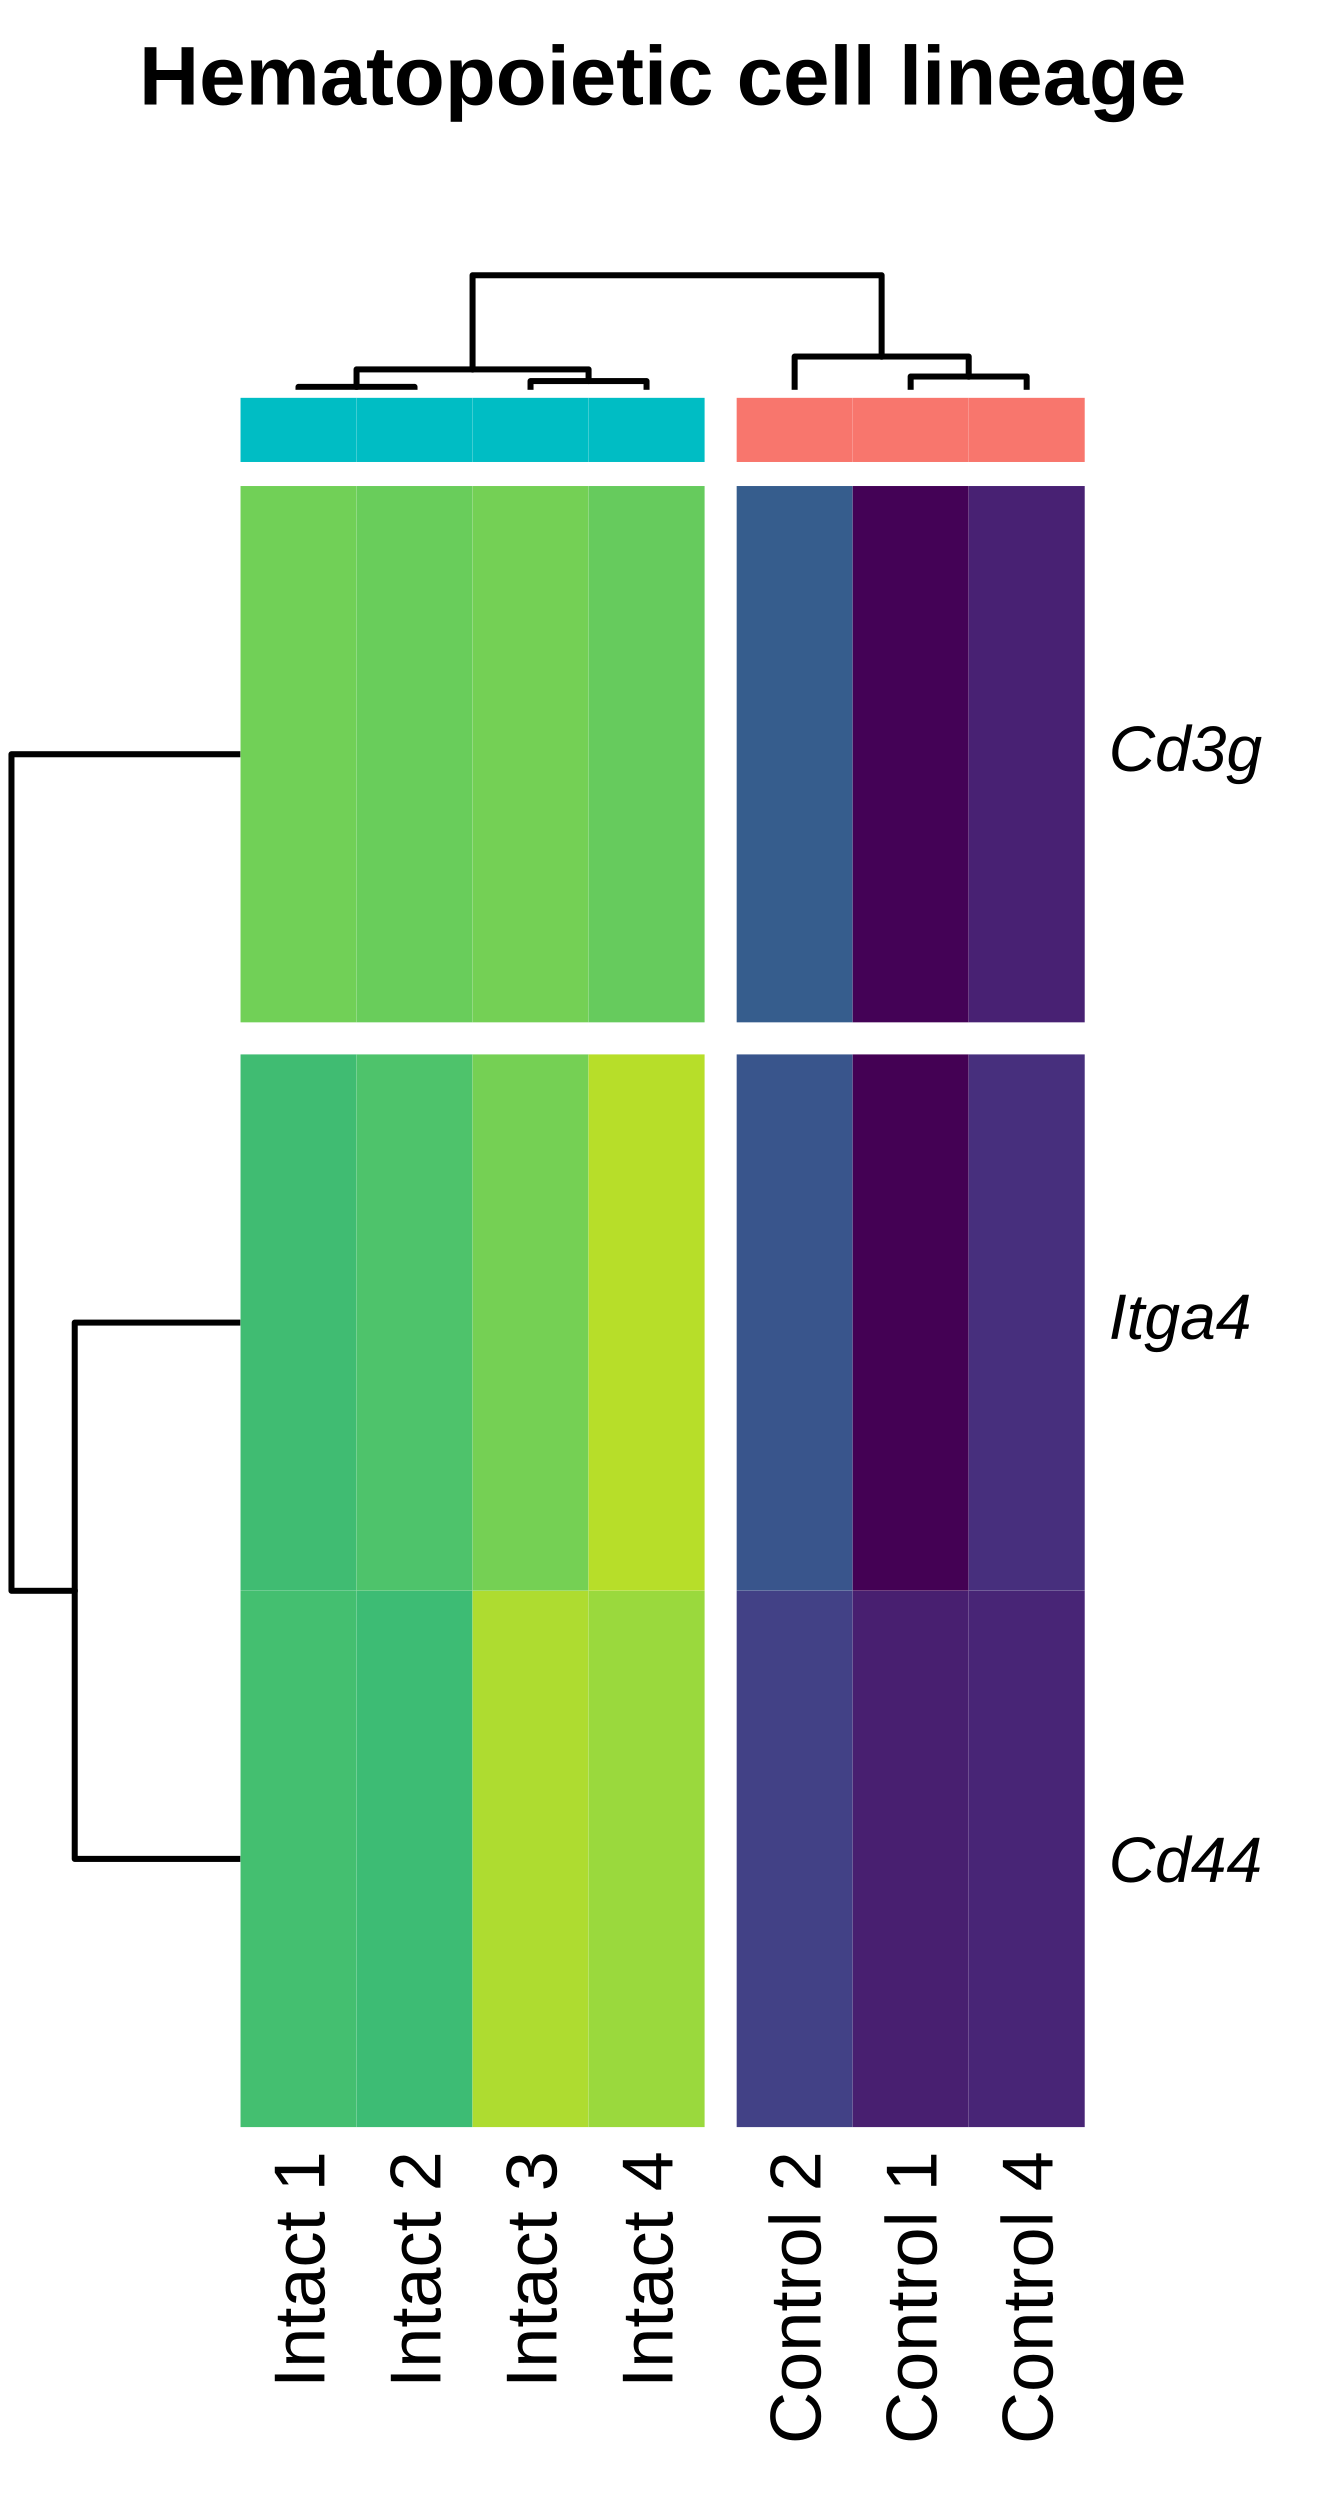
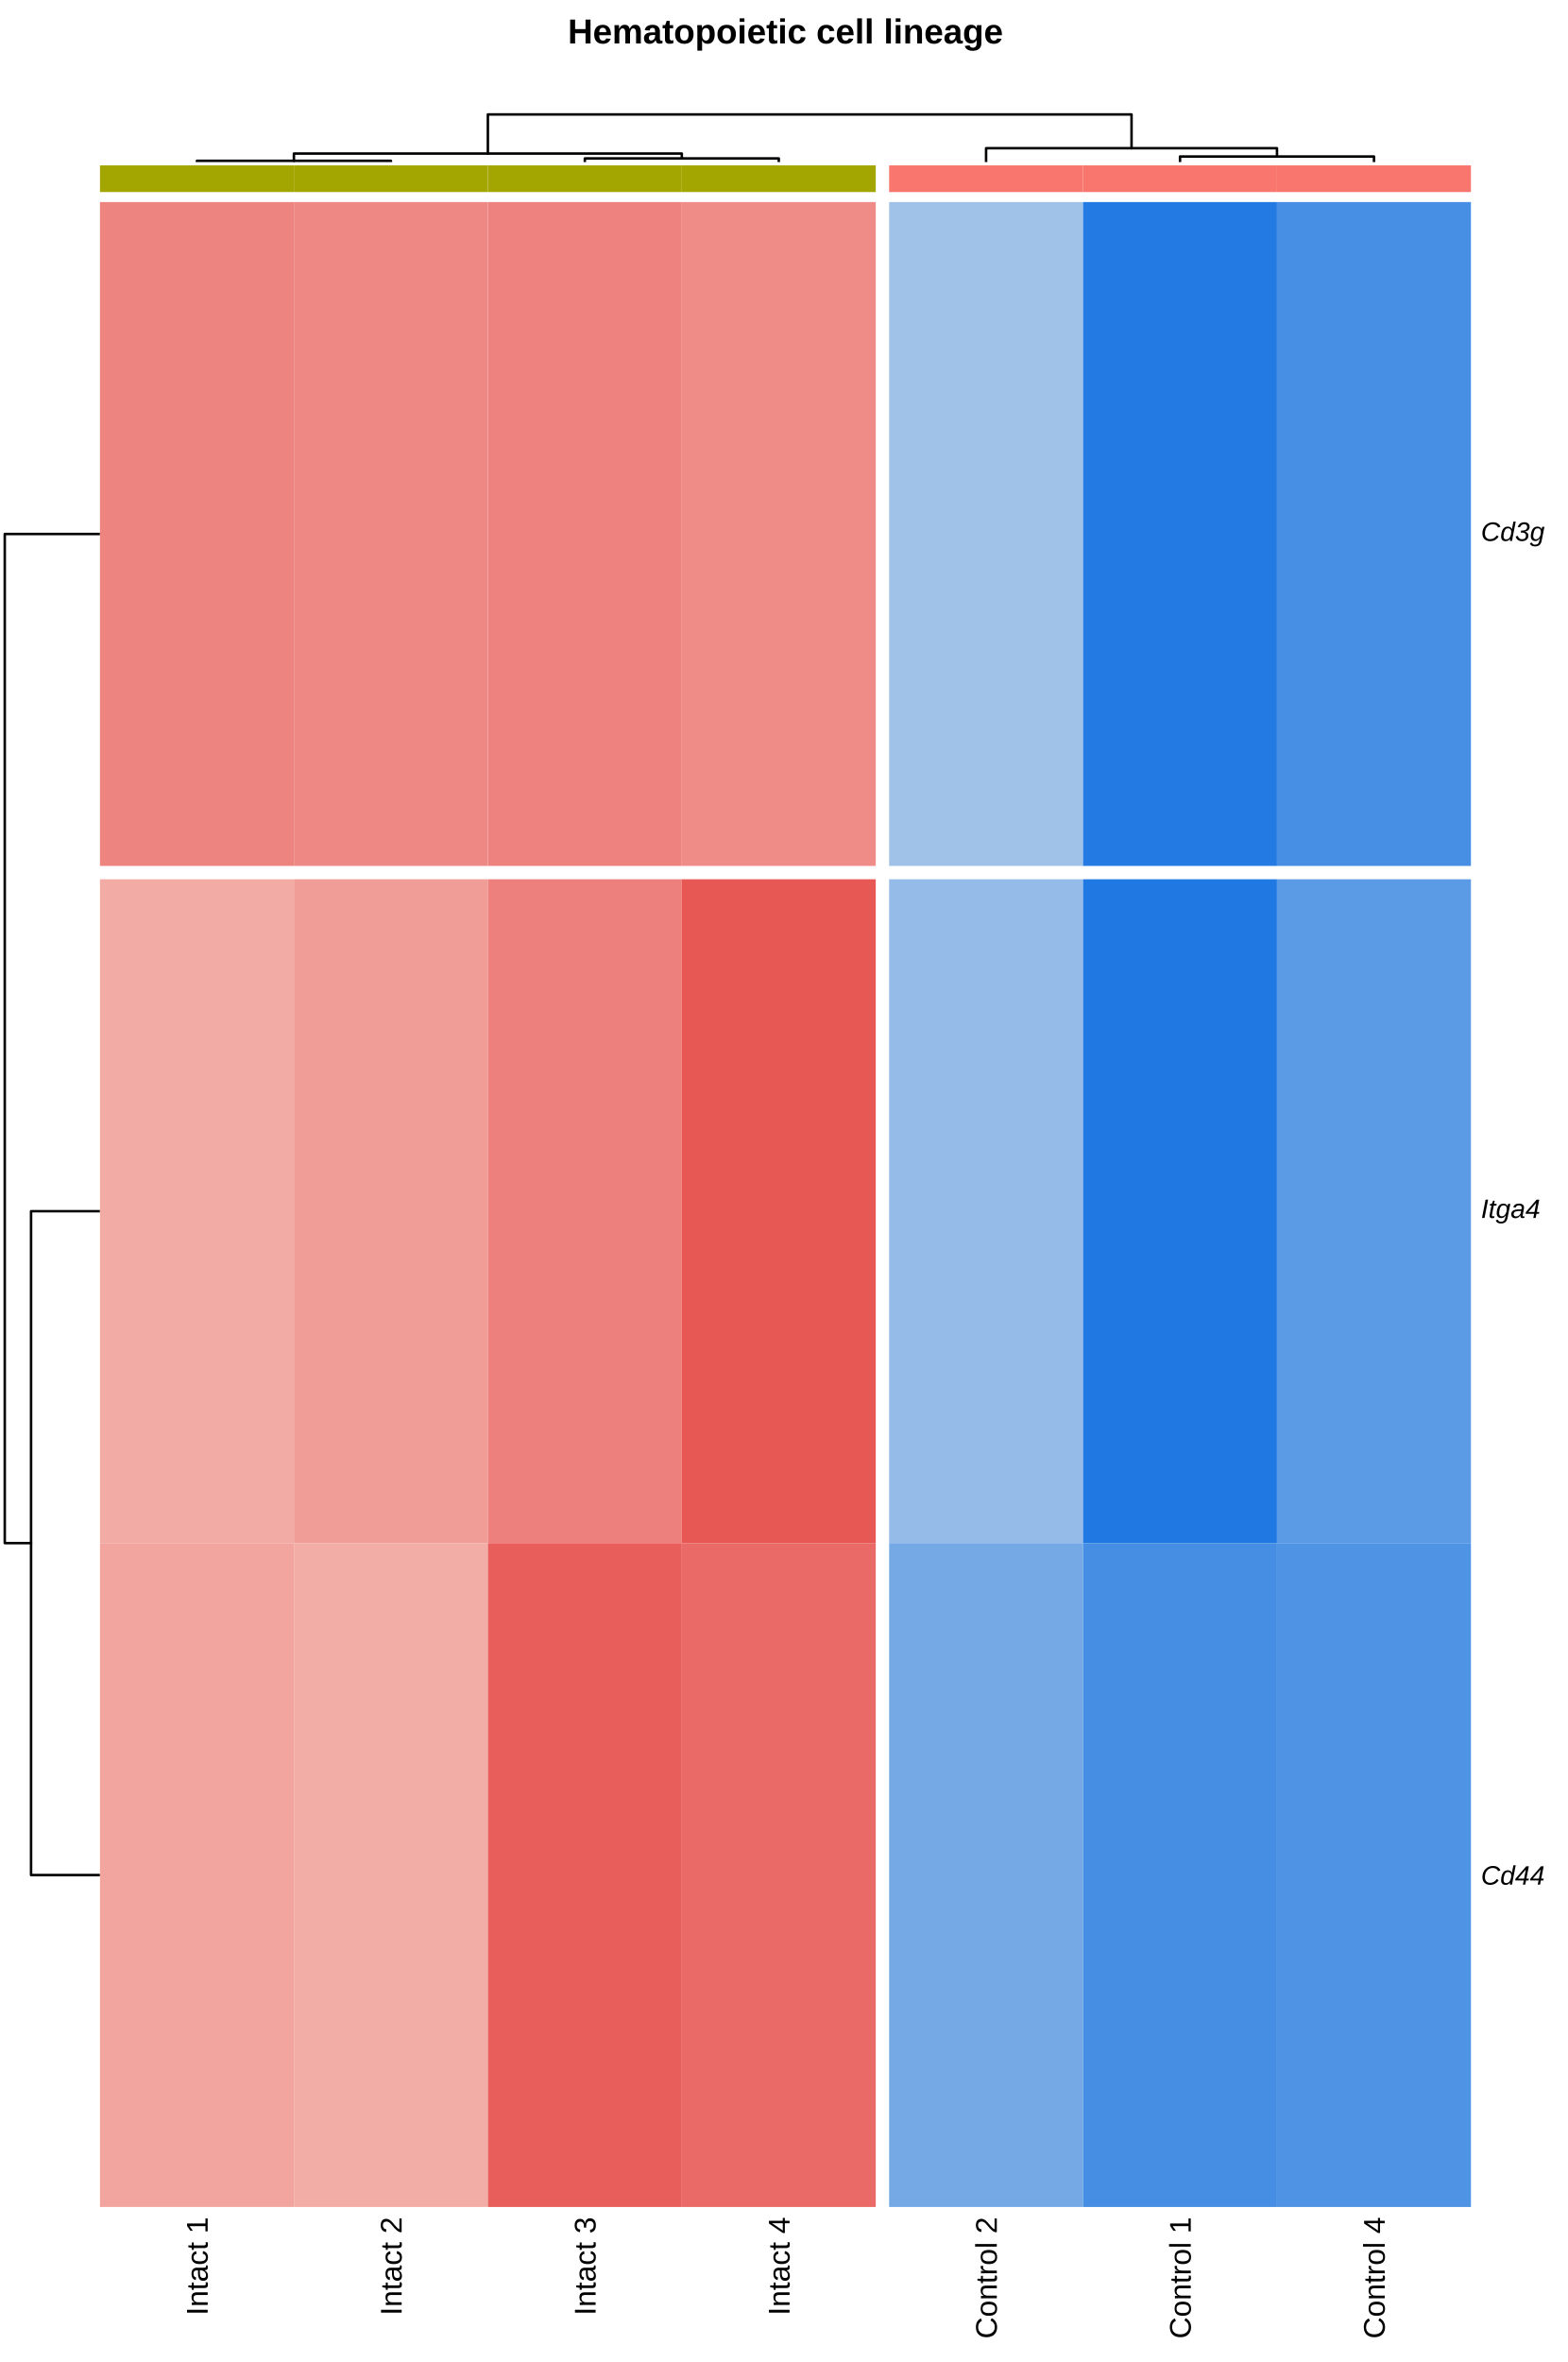
- <svg xmlns="http://www.w3.org/2000/svg" class="svglite" width="164.41pt" height="311.81pt" viewBox="0 0 164.41 311.81">
+ <svg xmlns="http://www.w3.org/2000/svg" class="svglite" width="470.55pt" height="708.66pt" viewBox="0 0 470.55 708.66">
  <defs>
    <style type="text/css">
    .svglite line, .svglite polyline, .svglite polygon, .svglite path, .svglite rect, .svglite circle {
      fill: none;
      stroke: #000000;
      stroke-linecap: round;
      stroke-linejoin: round;
      stroke-miterlimit: 10.00;
    }
    .svglite text {
      white-space: pre;
    }
  </style>
  </defs>
  <rect width="100%" height="100%" style="stroke: none; fill: none;" />
  <defs>
-     <clipPath id="cpMC4wMHwxNjQuNDF8MC4wMHwzMTEuODE=">
-       <rect x="0.00" y="0.00" width="164.41" height="311.81" />
+     <clipPath id="cpMC4wMHw0NzAuNTV8MC4wMHw3MDguNjY=">
+       <rect x="0.00" y="0.00" width="470.55" height="708.66" />
    </clipPath>
  </defs>
-   <g clip-path="url(#cpMC4wMHwxNjQuNDF8MC4wMHwzMTEuODE=)">
-     <text x="82.64" y="13.04" text-anchor="middle" style="font-size: 10.40px; font-weight: bold; font-family: &quot;Arial&quot;;" textLength="130.51px" lengthAdjust="spacingAndGlyphs">Hematopoietic cell lineage</text>
-     <text x="82.64" y="28.02" text-anchor="middle" style="font-size: 10.40px; font-weight: bold; font-family: &quot;Arial&quot;;" textLength="0.00px" lengthAdjust="spacingAndGlyphs" />
+   <g clip-path="url(#cpMC4wMHw0NzAuNTV8MC4wMHw3MDguNjY=)">
+     <text x="235.71" y="13.04" text-anchor="middle" style="font-size: 10.40px; font-weight: bold; font-family: &quot;Arial&quot;;" textLength="130.51px" lengthAdjust="spacingAndGlyphs">Hematopoietic cell lineage</text>
+     <text x="235.71" y="28.02" text-anchor="middle" style="font-size: 10.40px; font-weight: bold; font-family: &quot;Arial&quot;;" textLength="0.00px" lengthAdjust="spacingAndGlyphs" />
  </g>
  <defs>
-     <clipPath id="cpMzAuMDB8MTM1LjI5fDMzLjYyfDQ4LjYy">
-       <rect x="30.00" y="33.62" width="105.29" height="15.00" />
+     <clipPath id="cpMzAuMDB8NDQxLjQzfDMzLjYyfDQ4LjYy">
+       <rect x="30.00" y="33.62" width="411.43" height="15.00" />
    </clipPath>
  </defs>
-   <g clip-path="url(#cpMzAuMDB8MTM1LjI5fDMzLjYyfDQ4LjYy)">
-     <polyline points="37.23,48.62 37.23,48.25 51.70,48.25 51.70,48.62 " style="stroke-width: 0.75;" />
-     <polyline points="66.17,48.62 66.17,47.53 80.64,47.53 80.64,48.62 " style="stroke-width: 0.75;" />
-     <polyline points="113.58,48.62 113.58,46.96 128.05,46.96 128.05,48.62 " style="stroke-width: 0.75;" />
-     <polyline points="44.47,48.25 44.47,46.07 73.41,46.07 73.41,47.53 " style="stroke-width: 0.75;" />
-     <polyline points="99.11,48.62 99.11,44.47 120.82,44.47 120.82,46.96 " style="stroke-width: 0.75;" />
-     <polyline points="58.94,46.07 58.94,34.33 109.96,34.33 109.96,44.47 " style="stroke-width: 0.75;" />
+   <g clip-path="url(#cpMzAuMDB8NDQxLjQzfDMzLjYyfDQ4LjYy)">
+     <polyline points="59.10,48.62 59.10,48.25 117.31,48.25 117.31,48.62 " style="stroke-width: 0.75;" />
+     <polyline points="175.51,48.62 175.51,47.53 233.71,47.53 233.71,48.62 " style="stroke-width: 0.75;" />
+     <polyline points="354.12,48.62 354.12,46.96 412.33,46.96 412.33,48.62 " style="stroke-width: 0.75;" />
+     <polyline points="88.20,48.25 88.20,46.07 204.61,46.07 204.61,47.53 " style="stroke-width: 0.75;" />
+     <polyline points="295.92,48.62 295.92,44.47 383.22,44.47 383.22,46.96 " style="stroke-width: 0.75;" />
+     <polyline points="146.41,46.07 146.41,34.33 339.57,34.33 339.57,44.47 " style="stroke-width: 0.75;" />
  </g>
-   <g clip-path="url(#cpMC4wMHwxNjQuNDF8MC4wMHwzMTEuODE=)">
+   <g clip-path="url(#cpMC4wMHw0NzAuNTV8MC4wMHw3MDguNjY=)">
</g>
  <defs>
-     <clipPath id="cpMC4wMHwzMC4wMHw2MC42MnwyNjUuMzA=">
-       <rect x="0.00" y="60.62" width="30.00" height="204.68" />
+     <clipPath id="cpMC4wMHwzMC4wMHw2MC42Mnw2NjIuMTU=">
+       <rect x="0.00" y="60.62" width="30.00" height="601.53" />
    </clipPath>
  </defs>
-   <g clip-path="url(#cpMC4wMHwzMC4wMHw2MC42MnwyNjUuMzA=)">
-     <polyline points="30.00,164.96 9.32,164.96 9.32,231.85 30.00,231.85 " style="stroke-width: 0.75;" />
-     <polyline points="30.00,94.07 1.43,94.07 1.43,198.41 9.32,198.41 " style="stroke-width: 0.75;" />
+   <g clip-path="url(#cpMC4wMHwzMC4wMHw2MC42Mnw2NjIuMTU=)">
+     <polyline points="30.00,363.39 9.32,363.39 9.32,562.56 30.00,562.56 " style="stroke-width: 0.75;" />
+     <polyline points="30.00,160.21 1.43,160.21 1.43,462.97 9.32,462.97 " style="stroke-width: 0.75;" />
  </g>
-   <g clip-path="url(#cpMC4wMHwxNjQuNDF8MC4wMHwzMTEuODE=)">
-     <rect x="30.00" y="60.62" width="14.47" height="66.89" style="stroke-width: 0.75; stroke: none; fill: #71D057;" />
-     <rect x="30.00" y="131.51" width="14.47" height="66.89" style="stroke-width: 0.75; stroke: none; fill: #40BC72;" />
-     <rect x="30.00" y="198.41" width="14.47" height="66.89" style="stroke-width: 0.75; stroke: none; fill: #44BF70;" />
-     <rect x="44.47" y="60.62" width="14.47" height="66.89" style="stroke-width: 0.75; stroke: none; fill: #69CD5B;" />
-     <rect x="44.47" y="131.51" width="14.47" height="66.89" style="stroke-width: 0.75; stroke: none; fill: #4EC36B;" />
-     <rect x="44.47" y="198.41" width="14.47" height="66.89" style="stroke-width: 0.75; stroke: none; fill: #3DBC74;" />
-     <rect x="58.94" y="60.62" width="14.47" height="66.89" style="stroke-width: 0.75; stroke: none; fill: #74D055;" />
-     <rect x="58.94" y="131.51" width="14.47" height="66.89" style="stroke-width: 0.75; stroke: none; fill: #75D054;" />
-     <rect x="58.94" y="198.41" width="14.47" height="66.89" style="stroke-width: 0.75; stroke: none; fill: #AEDC30;" />
-     <rect x="73.41" y="60.62" width="14.47" height="66.89" style="stroke-width: 0.75; stroke: none; fill: #66CB5D;" />
-     <rect x="73.41" y="131.51" width="14.47" height="66.89" style="stroke-width: 0.75; stroke: none; fill: #B7DE29;" />
-     <rect x="73.41" y="198.41" width="14.47" height="66.89" style="stroke-width: 0.75; stroke: none; fill: #9AD93D;" />
-     <rect x="91.88" y="60.62" width="14.47" height="66.89" style="stroke-width: 0.75; stroke: none; fill: #365D8D;" />
-     <rect x="91.88" y="131.51" width="14.47" height="66.89" style="stroke-width: 0.75; stroke: none; fill: #39558C;" />
-     <rect x="91.88" y="198.41" width="14.47" height="66.89" style="stroke-width: 0.75; stroke: none; fill: #424186;" />
-     <rect x="106.35" y="60.62" width="14.47" height="66.89" style="stroke-width: 0.75; stroke: none; fill: #440256;" />
-     <rect x="106.35" y="131.51" width="14.47" height="66.89" style="stroke-width: 0.75; stroke: none; fill: #440154;" />
-     <rect x="106.35" y="198.41" width="14.47" height="66.89" style="stroke-width: 0.75; stroke: none; fill: #481F70;" />
-     <rect x="120.82" y="60.62" width="14.47" height="66.89" style="stroke-width: 0.75; stroke: none; fill: #482173;" />
-     <rect x="120.82" y="131.51" width="14.47" height="66.89" style="stroke-width: 0.75; stroke: none; fill: #472F7D;" />
-     <rect x="120.82" y="198.41" width="14.47" height="66.89" style="stroke-width: 0.75; stroke: none; fill: #482576;" />
-     <text transform="translate(40.46,268.30) rotate(-90)" text-anchor="end" style="font-size: 9.00px; font-family: &quot;Arial&quot;;" textLength="29.51px" lengthAdjust="spacingAndGlyphs">Intact 1</text>
-     <text transform="translate(54.93,268.30) rotate(-90)" text-anchor="end" style="font-size: 9.00px; font-family: &quot;Arial&quot;;" textLength="29.51px" lengthAdjust="spacingAndGlyphs">Intact 2</text>
-     <text transform="translate(69.40,268.30) rotate(-90)" text-anchor="end" style="font-size: 9.00px; font-family: &quot;Arial&quot;;" textLength="29.51px" lengthAdjust="spacingAndGlyphs">Intact 3</text>
-     <text transform="translate(83.87,268.30) rotate(-90)" text-anchor="end" style="font-size: 9.00px; font-family: &quot;Arial&quot;;" textLength="29.51px" lengthAdjust="spacingAndGlyphs">Intact 4</text>
-     <text transform="translate(102.33,268.30) rotate(-90)" text-anchor="end" style="font-size: 9.00px; font-family: &quot;Arial&quot;;" textLength="36.51px" lengthAdjust="spacingAndGlyphs">Control 2</text>
-     <text transform="translate(116.80,268.30) rotate(-90)" text-anchor="end" style="font-size: 9.00px; font-family: &quot;Arial&quot;;" textLength="36.51px" lengthAdjust="spacingAndGlyphs">Control 1</text>
-     <text transform="translate(131.27,268.30) rotate(-90)" text-anchor="end" style="font-size: 9.00px; font-family: &quot;Arial&quot;;" textLength="36.51px" lengthAdjust="spacingAndGlyphs">Control 4</text>
-     <text x="138.29" y="96.15" style="font-size: 8.00px; font-style: italic; font-family: &quot;Arial&quot;;" textLength="19.12px" lengthAdjust="spacingAndGlyphs">Cd3g</text>
-     <text x="138.29" y="166.99" style="font-size: 8.00px; font-style: italic; font-family: &quot;Arial&quot;;" textLength="17.80px" lengthAdjust="spacingAndGlyphs">Itga4</text>
-     <text x="138.29" y="234.72" style="font-size: 8.00px; font-style: italic; font-family: &quot;Arial&quot;;" textLength="19.12px" lengthAdjust="spacingAndGlyphs">Cd44</text>
-     <rect x="30.00" y="49.62" width="14.47" height="8.00" style="stroke-width: 0.75; stroke: none; fill: #00BDC4;" />
-     <rect x="44.47" y="49.62" width="14.47" height="8.00" style="stroke-width: 0.75; stroke: none; fill: #00BDC4;" />
-     <rect x="58.94" y="49.62" width="14.47" height="8.00" style="stroke-width: 0.75; stroke: none; fill: #00BDC4;" />
-     <rect x="73.41" y="49.62" width="14.47" height="8.00" style="stroke-width: 0.75; stroke: none; fill: #00BDC4;" />
-     <rect x="91.88" y="49.62" width="14.47" height="8.00" style="stroke-width: 0.75; stroke: none; fill: #F8766D;" />
-     <rect x="106.35" y="49.62" width="14.47" height="8.00" style="stroke-width: 0.75; stroke: none; fill: #F8766D;" />
-     <rect x="120.82" y="49.62" width="14.47" height="8.00" style="stroke-width: 0.75; stroke: none; fill: #F8766D;" />
+   <g clip-path="url(#cpMC4wMHw0NzAuNTV8MC4wMHw3MDguNjY=)">
+     <rect x="30.00" y="60.62" width="58.20" height="199.18" style="stroke-width: 0.75; stroke: none; fill: #EE8480;" />
+     <rect x="30.00" y="263.80" width="58.20" height="199.18" style="stroke-width: 0.75; stroke: none; fill: #F3ABA5;" />
+     <rect x="30.00" y="462.97" width="58.20" height="199.18" style="stroke-width: 0.75; stroke: none; fill: #F2A59F;" />
+     <rect x="88.20" y="60.62" width="58.20" height="199.18" style="stroke-width: 0.75; stroke: none; fill: #EE8884;" />
+     <rect x="88.20" y="263.80" width="58.20" height="199.18" style="stroke-width: 0.75; stroke: none; fill: #F19D97;" />
+     <rect x="88.20" y="462.97" width="58.20" height="199.18" style="stroke-width: 0.75; stroke: none; fill: #F3ADA7;" />
+     <rect x="146.41" y="60.62" width="58.20" height="199.18" style="stroke-width: 0.75; stroke: none; fill: #ED827E;" />
+     <rect x="146.41" y="263.80" width="58.20" height="199.18" style="stroke-width: 0.75; stroke: none; fill: #ED807C;" />
+     <rect x="146.41" y="462.97" width="58.20" height="199.18" style="stroke-width: 0.75; stroke: none; fill: #E85E5B;" />
+     <rect x="204.61" y="60.62" width="58.20" height="199.18" style="stroke-width: 0.75; stroke: none; fill: #EF8C88;" />
+     <rect x="204.61" y="263.80" width="58.20" height="199.18" style="stroke-width: 0.75; stroke: none; fill: #E75855;" />
+     <rect x="204.61" y="462.97" width="58.20" height="199.18" style="stroke-width: 0.75; stroke: none; fill: #EA6A67;" />
+     <rect x="266.82" y="60.62" width="58.20" height="199.18" style="stroke-width: 0.75; stroke: none; fill: #A0C2E9;" />
+     <rect x="266.82" y="263.80" width="58.20" height="199.18" style="stroke-width: 0.75; stroke: none; fill: #95BCE8;" />
+     <rect x="266.82" y="462.97" width="58.20" height="199.18" style="stroke-width: 0.75; stroke: none; fill: #74A9E6;" />
+     <rect x="325.02" y="60.62" width="58.20" height="199.18" style="stroke-width: 0.75; stroke: none; fill: #227AE2;" />
+     <rect x="325.02" y="263.80" width="58.20" height="199.18" style="stroke-width: 0.75; stroke: none; fill: #2079E2;" />
+     <rect x="325.02" y="462.97" width="58.20" height="199.18" style="stroke-width: 0.75; stroke: none; fill: #458EE4;" />
+     <rect x="383.22" y="60.62" width="58.20" height="199.18" style="stroke-width: 0.75; stroke: none; fill: #478FE4;" />
+     <rect x="383.22" y="263.80" width="58.20" height="199.18" style="stroke-width: 0.75; stroke: none; fill: #5B9BE5;" />
+     <rect x="383.22" y="462.97" width="58.20" height="199.18" style="stroke-width: 0.75; stroke: none; fill: #4E93E4;" />
+     <text transform="translate(62.32,665.15) rotate(-90)" text-anchor="end" style="font-size: 9.00px; font-family: &quot;Arial&quot;;" textLength="29.51px" lengthAdjust="spacingAndGlyphs">Intact 1</text>
+     <text transform="translate(120.53,665.15) rotate(-90)" text-anchor="end" style="font-size: 9.00px; font-family: &quot;Arial&quot;;" textLength="29.51px" lengthAdjust="spacingAndGlyphs">Intact 2</text>
+     <text transform="translate(178.73,665.15) rotate(-90)" text-anchor="end" style="font-size: 9.00px; font-family: &quot;Arial&quot;;" textLength="29.51px" lengthAdjust="spacingAndGlyphs">Intact 3</text>
+     <text transform="translate(236.94,665.15) rotate(-90)" text-anchor="end" style="font-size: 9.00px; font-family: &quot;Arial&quot;;" textLength="29.51px" lengthAdjust="spacingAndGlyphs">Intact 4</text>
+     <text transform="translate(299.14,665.15) rotate(-90)" text-anchor="end" style="font-size: 9.00px; font-family: &quot;Arial&quot;;" textLength="36.51px" lengthAdjust="spacingAndGlyphs">Control 2</text>
+     <text transform="translate(357.34,665.15) rotate(-90)" text-anchor="end" style="font-size: 9.00px; font-family: &quot;Arial&quot;;" textLength="36.51px" lengthAdjust="spacingAndGlyphs">Control 1</text>
+     <text transform="translate(415.55,665.15) rotate(-90)" text-anchor="end" style="font-size: 9.00px; font-family: &quot;Arial&quot;;" textLength="36.51px" lengthAdjust="spacingAndGlyphs">Control 4</text>
+     <text x="444.43" y="162.29" style="font-size: 8.00px; font-style: italic; font-family: &quot;Arial&quot;;" textLength="19.12px" lengthAdjust="spacingAndGlyphs">Cd3g</text>
+     <text x="444.43" y="365.42" style="font-size: 8.00px; font-style: italic; font-family: &quot;Arial&quot;;" textLength="17.80px" lengthAdjust="spacingAndGlyphs">Itga4</text>
+     <text x="444.43" y="565.43" style="font-size: 8.00px; font-style: italic; font-family: &quot;Arial&quot;;" textLength="19.12px" lengthAdjust="spacingAndGlyphs">Cd44</text>
+     <rect x="30.00" y="49.62" width="58.20" height="8.00" style="stroke-width: 0.75; stroke: none; fill: #A3A500;" />
+     <rect x="88.20" y="49.62" width="58.20" height="8.00" style="stroke-width: 0.75; stroke: none; fill: #A3A500;" />
+     <rect x="146.41" y="49.62" width="58.20" height="8.00" style="stroke-width: 0.75; stroke: none; fill: #A3A500;" />
+     <rect x="204.61" y="49.62" width="58.20" height="8.00" style="stroke-width: 0.75; stroke: none; fill: #A3A500;" />
+     <rect x="266.82" y="49.62" width="58.20" height="8.00" style="stroke-width: 0.75; stroke: none; fill: #F8766D;" />
+     <rect x="325.02" y="49.62" width="58.20" height="8.00" style="stroke-width: 0.75; stroke: none; fill: #F8766D;" />
+     <rect x="383.22" y="49.62" width="58.20" height="8.00" style="stroke-width: 0.75; stroke: none; fill: #F8766D;" />
  </g>
</svg>
